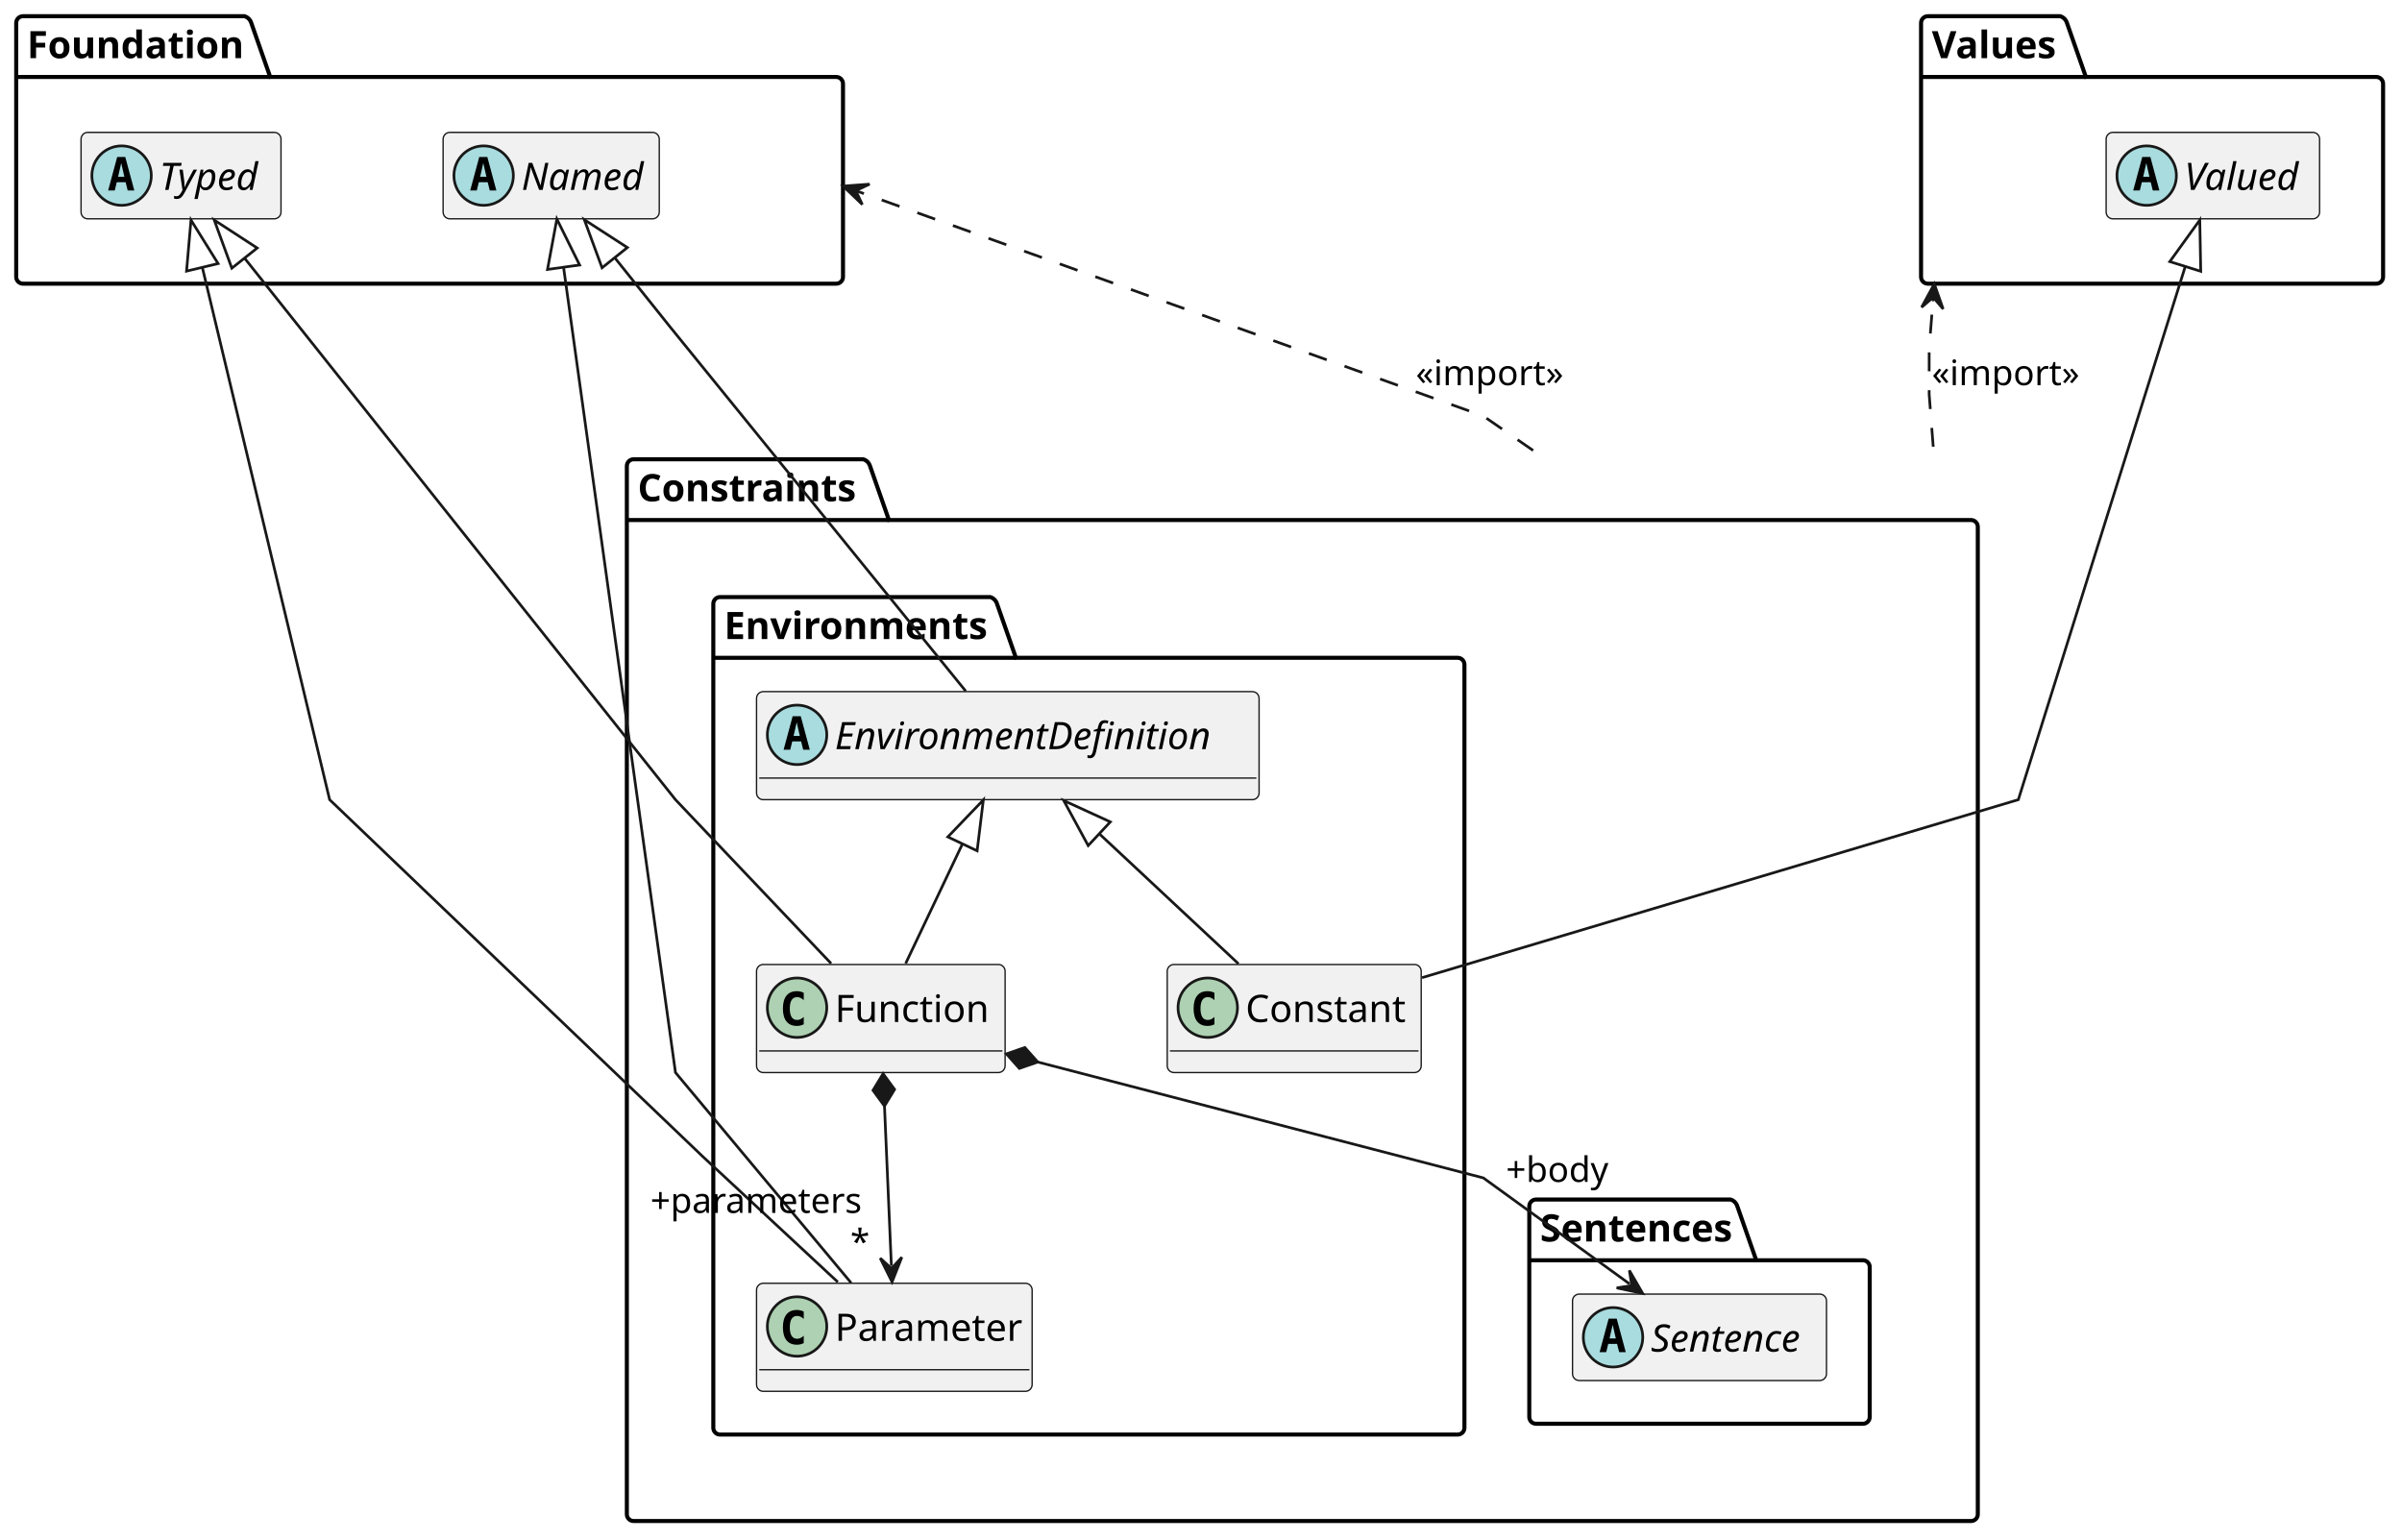
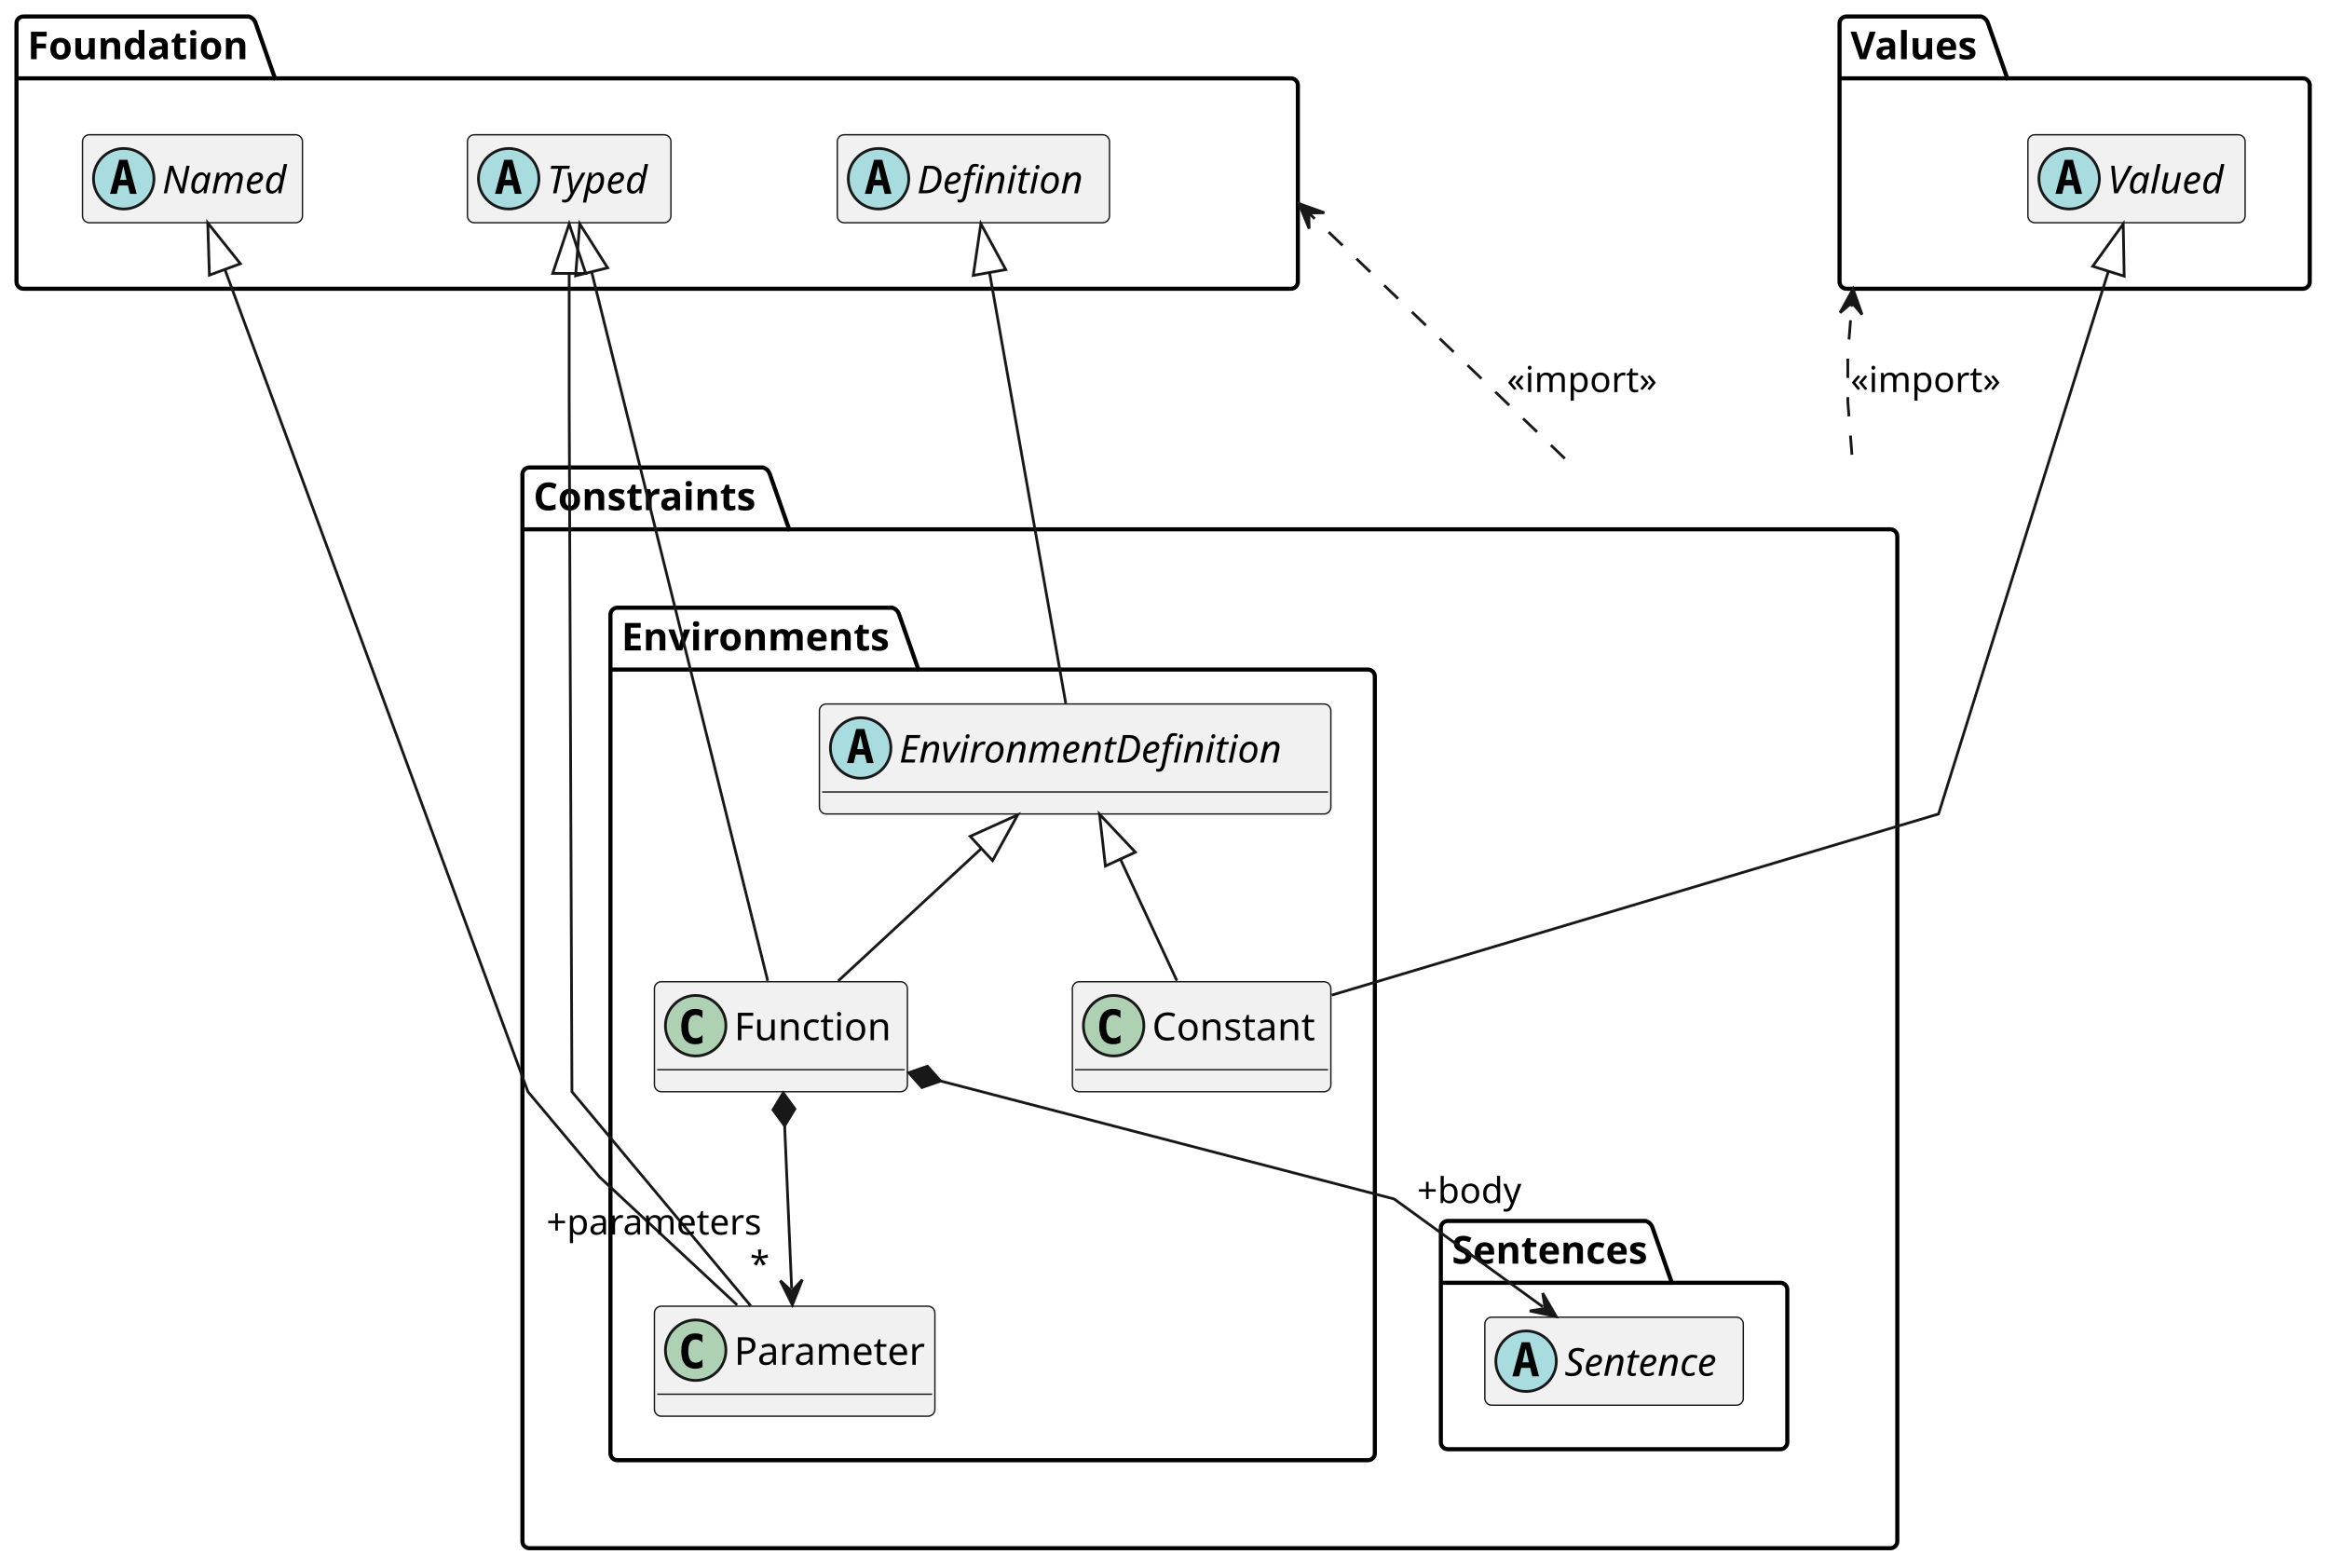
- <svg xmlns="http://www.w3.org/2000/svg" contentStyleType="text/css" height="570px" preserveAspectRatio="none" style="width:889px;height:570px;" version="1.1" viewBox="0 0 889 570" width="889px" zoomAndPan="magnify">
+ <svg xmlns="http://www.w3.org/2000/svg" contentStyleType="text/css" height="570px" preserveAspectRatio="none" style="width:847px;height:570px;" version="1.1" viewBox="0 0 847 570" width="847px" zoomAndPan="magnify">
  <defs />
  <g>
    <g id="cluster_Foundation">
-       <path d="M8.5,6 L90.5,6 A3.75,3.75 0 0 1 93,8.5 L100,28.488 L309.5,28.488 A2.5,2.5 0 0 1 312,30.988 L312,102.5 A2.5,2.5 0 0 1 309.5,105 L8.5,105 A2.5,2.5 0 0 1 6,102.5 L6,8.5 A2.5,2.5 0 0 1 8.5,6 " fill="none" style="stroke:#000000;stroke-width:1.5;" />
+       <path d="M8.5,6 L90.5,6 A3.75,3.75 0 0 1 93,8.5 L100,28.488 L469.5,28.488 A2.5,2.5 0 0 1 472,30.988 L472,102.5 A2.5,2.5 0 0 1 469.5,105 L8.5,105 A2.5,2.5 0 0 1 6,102.5 L6,8.5 A2.5,2.5 0 0 1 8.5,6 " fill="none" style="stroke:#000000;stroke-width:1.5;" />
      <line style="stroke:#000000;stroke-width:1.5;" x1="6" x2="100" y1="28.488" y2="28.488" />
      <text fill="#000000" font-family="sans-serif" font-size="14" font-weight="bold" lengthAdjust="spacing" textLength="81" x="10" y="21.535">Foundation</text>
    </g>
    <g id="cluster_Values">
-       <path d="M713.5,6 L762.5,6 A3.75,3.75 0 0 1 765,8.5 L772,28.488 L879.5,28.488 A2.5,2.5 0 0 1 882,30.988 L882,102.5 A2.5,2.5 0 0 1 879.5,105 L713.5,105 A2.5,2.5 0 0 1 711,102.5 L711,8.5 A2.5,2.5 0 0 1 713.5,6 " fill="none" style="stroke:#000000;stroke-width:1.5;" />
-       <line style="stroke:#000000;stroke-width:1.5;" x1="711" x2="772" y1="28.488" y2="28.488" />
-       <text fill="#000000" font-family="sans-serif" font-size="14" font-weight="bold" lengthAdjust="spacing" textLength="48" x="715" y="21.535">Values</text>
+       <path d="M671.5,6 L720.5,6 A3.75,3.75 0 0 1 723,8.5 L730,28.488 L837.5,28.488 A2.5,2.5 0 0 1 840,30.988 L840,102.5 A2.5,2.5 0 0 1 837.5,105 L671.5,105 A2.5,2.5 0 0 1 669,102.5 L669,8.5 A2.5,2.5 0 0 1 671.5,6 " fill="none" style="stroke:#000000;stroke-width:1.5;" />
+       <line style="stroke:#000000;stroke-width:1.5;" x1="669" x2="730" y1="28.488" y2="28.488" />
+       <text fill="#000000" font-family="sans-serif" font-size="14" font-weight="bold" lengthAdjust="spacing" textLength="48" x="673" y="21.535">Values</text>
    </g>
    <g id="cluster_Constraints">
-       <path d="M234.5,170 L319.5,170 A3.75,3.75 0 0 1 322,172.5 L329,192.488 L729.5,192.488 A2.5,2.5 0 0 1 732,194.988 L732,560.5 A2.5,2.5 0 0 1 729.5,563 L234.5,563 A2.5,2.5 0 0 1 232,560.5 L232,172.5 A2.5,2.5 0 0 1 234.5,170 " fill="none" style="stroke:#000000;stroke-width:1.5;" />
-       <line style="stroke:#000000;stroke-width:1.5;" x1="232" x2="329" y1="192.488" y2="192.488" />
-       <text fill="#000000" font-family="sans-serif" font-size="14" font-weight="bold" lengthAdjust="spacing" textLength="84" x="236" y="185.535">Constraints</text>
+       <path d="M192.5,170 L277.5,170 A3.75,3.75 0 0 1 280,172.5 L287,192.488 L687.5,192.488 A2.5,2.5 0 0 1 690,194.988 L690,560.5 A2.5,2.5 0 0 1 687.5,563 L192.5,563 A2.5,2.5 0 0 1 190,560.5 L190,172.5 A2.5,2.5 0 0 1 192.5,170 " fill="none" style="stroke:#000000;stroke-width:1.5;" />
+       <line style="stroke:#000000;stroke-width:1.5;" x1="190" x2="287" y1="192.488" y2="192.488" />
+       <text fill="#000000" font-family="sans-serif" font-size="14" font-weight="bold" lengthAdjust="spacing" textLength="84" x="194" y="185.535">Constraints</text>
    </g>
    <g id="cluster_Sentences">
-       <path d="M568.5,444 L640.5,444 A3.75,3.75 0 0 1 643,446.5 L650,466.488 L689.5,466.488 A2.5,2.5 0 0 1 692,468.988 L692,524.5 A2.5,2.5 0 0 1 689.5,527 L568.5,527 A2.5,2.5 0 0 1 566,524.5 L566,446.5 A2.5,2.5 0 0 1 568.5,444 " fill="none" style="stroke:#000000;stroke-width:1.5;" />
-       <line style="stroke:#000000;stroke-width:1.5;" x1="566" x2="650" y1="466.488" y2="466.488" />
-       <text fill="#000000" font-family="sans-serif" font-size="14" font-weight="bold" lengthAdjust="spacing" textLength="71" x="570" y="459.535">Sentences</text>
+       <path d="M526.5,444 L598.5,444 A3.75,3.75 0 0 1 601,446.5 L608,466.488 L647.5,466.488 A2.5,2.5 0 0 1 650,468.988 L650,524.5 A2.5,2.5 0 0 1 647.5,527 L526.5,527 A2.5,2.5 0 0 1 524,524.5 L524,446.5 A2.5,2.5 0 0 1 526.5,444 " fill="none" style="stroke:#000000;stroke-width:1.5;" />
+       <line style="stroke:#000000;stroke-width:1.5;" x1="524" x2="608" y1="466.488" y2="466.488" />
+       <text fill="#000000" font-family="sans-serif" font-size="14" font-weight="bold" lengthAdjust="spacing" textLength="71" x="528" y="459.535">Sentences</text>
    </g>
    <g id="cluster_Environments">
-       <path d="M266.5,221 L366.5,221 A3.75,3.75 0 0 1 369,223.5 L376,243.488 L539.5,243.488 A2.5,2.5 0 0 1 542,245.988 L542,528.5 A2.5,2.5 0 0 1 539.5,531 L266.5,531 A2.5,2.5 0 0 1 264,528.5 L264,223.5 A2.5,2.5 0 0 1 266.5,221 " fill="none" style="stroke:#000000;stroke-width:1.5;" />
-       <line style="stroke:#000000;stroke-width:1.5;" x1="264" x2="376" y1="243.488" y2="243.488" />
-       <text fill="#000000" font-family="sans-serif" font-size="14" font-weight="bold" lengthAdjust="spacing" textLength="99" x="268" y="236.535">Environments</text>
+       <path d="M224.5,221 L324.5,221 A3.75,3.75 0 0 1 327,223.5 L334,243.488 L497.5,243.488 A2.5,2.5 0 0 1 500,245.988 L500,528.5 A2.5,2.5 0 0 1 497.5,531 L224.5,531 A2.5,2.5 0 0 1 222,528.5 L222,223.5 A2.5,2.5 0 0 1 224.5,221 " fill="none" style="stroke:#000000;stroke-width:1.5;" />
+       <line style="stroke:#000000;stroke-width:1.5;" x1="222" x2="334" y1="243.488" y2="243.488" />
+       <text fill="#000000" font-family="sans-serif" font-size="14" font-weight="bold" lengthAdjust="spacing" textLength="99" x="226" y="236.535">Environments</text>
+     </g>
+     <g id="elem_Definition">
+       <rect codeLine="9" fill="#F1F1F1" height="32" id="Definition" rx="2.5" ry="2.5" style="stroke:#181818;stroke-width:0.5;" width="99" x="304.5" y="49" />
+       <ellipse cx="319.5" cy="65" fill="#A9DCDF" rx="11" ry="11" style="stroke:#181818;stroke-width:1.0;" />
+       <path d="M319.363,60.348 L318.209,65.42 L320.525,65.42 Z M317.869,58.107 L320.866,58.107 L324.211,70.5 L321.762,70.5 L320.998,67.437 L317.72,67.437 L316.973,70.5 L314.524,70.5 Z " fill="#000000" />
+       <text fill="#000000" font-family="sans-serif" font-size="14" font-style="italic" lengthAdjust="spacing" textLength="67" x="333.5" y="70.291">Definition</text>
    </g>
    <g id="elem_Named">
-       <rect codeLine="9" fill="#F1F1F1" height="32" id="Named" rx="2.5" ry="2.5" style="stroke:#181818;stroke-width:0.5;" width="80" x="164" y="49" />
-       <ellipse cx="179" cy="65" fill="#A9DCDF" rx="11" ry="11" style="stroke:#181818;stroke-width:1.0;" />
-       <path d="M178.863,60.348 L177.709,65.42 L180.025,65.42 Z M177.369,58.107 L180.366,58.107 L183.711,70.5 L181.262,70.5 L180.499,67.437 L177.22,67.437 L176.473,70.5 L174.024,70.5 Z " fill="#000000" />
-       <text fill="#000000" font-family="sans-serif" font-size="14" font-style="italic" lengthAdjust="spacing" textLength="48" x="193" y="70.291">Named</text>
+       <rect codeLine="10" fill="#F1F1F1" height="32" id="Named" rx="2.5" ry="2.5" style="stroke:#181818;stroke-width:0.5;" width="80" x="30" y="49" />
+       <ellipse cx="45" cy="65" fill="#A9DCDF" rx="11" ry="11" style="stroke:#181818;stroke-width:1.0;" />
+       <path d="M44.863,60.348 L43.709,65.42 L46.025,65.42 Z M43.369,58.107 L46.366,58.107 L49.711,70.5 L47.262,70.5 L46.498,67.437 L43.22,67.437 L42.473,70.5 L40.024,70.5 Z " fill="#000000" />
+       <text fill="#000000" font-family="sans-serif" font-size="14" font-style="italic" lengthAdjust="spacing" textLength="48" x="59" y="70.291">Named</text>
    </g>
    <g id="elem_Typed">
-       <rect codeLine="10" fill="#F1F1F1" height="32" id="Typed" rx="2.5" ry="2.5" style="stroke:#181818;stroke-width:0.5;" width="74" x="30" y="49" />
-       <ellipse cx="45" cy="65" fill="#A9DCDF" rx="11" ry="11" style="stroke:#181818;stroke-width:1.0;" />
-       <path d="M44.863,60.348 L43.709,65.42 L46.025,65.42 Z M43.369,58.107 L46.366,58.107 L49.711,70.5 L47.262,70.5 L46.498,67.437 L43.22,67.437 L42.473,70.5 L40.024,70.5 Z " fill="#000000" />
-       <text fill="#000000" font-family="sans-serif" font-size="14" font-style="italic" lengthAdjust="spacing" textLength="42" x="59" y="70.291">Typed</text>
+       <rect codeLine="11" fill="#F1F1F1" height="32" id="Typed" rx="2.5" ry="2.5" style="stroke:#181818;stroke-width:0.5;" width="74" x="170" y="49" />
+       <ellipse cx="185" cy="65" fill="#A9DCDF" rx="11" ry="11" style="stroke:#181818;stroke-width:1.0;" />
+       <path d="M184.863,60.348 L183.709,65.42 L186.025,65.42 Z M183.369,58.107 L186.366,58.107 L189.711,70.5 L187.262,70.5 L186.499,67.437 L183.22,67.437 L182.473,70.5 L180.024,70.5 Z " fill="#000000" />
+       <text fill="#000000" font-family="sans-serif" font-size="14" font-style="italic" lengthAdjust="spacing" textLength="42" x="199" y="70.291">Typed</text>
    </g>
    <g id="elem_Valued">
-       <rect codeLine="15" fill="#F1F1F1" height="32" id="Valued" rx="2.5" ry="2.5" style="stroke:#181818;stroke-width:0.5;" width="79" x="779.5" y="49" />
-       <ellipse cx="794.5" cy="65" fill="#A9DCDF" rx="11" ry="11" style="stroke:#181818;stroke-width:1.0;" />
-       <path d="M794.363,60.348 L793.21,65.42 L795.525,65.42 Z M792.869,58.107 L795.866,58.107 L799.211,70.5 L796.762,70.5 L795.999,67.437 L792.72,67.437 L791.973,70.5 L789.524,70.5 Z " fill="#000000" />
-       <text fill="#000000" font-family="sans-serif" font-size="14" font-style="italic" lengthAdjust="spacing" textLength="47" x="808.5" y="70.291">Valued</text>
+       <rect codeLine="16" fill="#F1F1F1" height="32" id="Valued" rx="2.5" ry="2.5" style="stroke:#181818;stroke-width:0.5;" width="79" x="737.5" y="49" />
+       <ellipse cx="752.5" cy="65" fill="#A9DCDF" rx="11" ry="11" style="stroke:#181818;stroke-width:1.0;" />
+       <path d="M752.363,60.348 L751.21,65.42 L753.525,65.42 Z M750.869,58.107 L753.866,58.107 L757.211,70.5 L754.762,70.5 L753.999,67.437 L750.72,67.437 L749.973,70.5 L747.524,70.5 Z " fill="#000000" />
+       <text fill="#000000" font-family="sans-serif" font-size="14" font-style="italic" lengthAdjust="spacing" textLength="47" x="766.5" y="70.291">Valued</text>
    </g>
    <g id="elem_Sentence">
-       <rect codeLine="21" fill="#F1F1F1" height="32" id="Sentence" rx="2.5" ry="2.5" style="stroke:#181818;stroke-width:0.5;" width="94" x="582" y="479" />
-       <ellipse cx="597" cy="495" fill="#A9DCDF" rx="11" ry="11" style="stroke:#181818;stroke-width:1.0;" />
-       <path d="M596.863,490.348 L595.71,495.42 L598.025,495.42 Z M595.369,488.107 L598.366,488.107 L601.711,500.5 L599.262,500.5 L598.499,497.437 L595.22,497.437 L594.473,500.5 L592.024,500.5 Z " fill="#000000" />
-       <text fill="#000000" font-family="sans-serif" font-size="14" font-style="italic" lengthAdjust="spacing" textLength="62" x="611" y="500.291">Sentence</text>
+       <rect codeLine="22" fill="#F1F1F1" height="32" id="Sentence" rx="2.5" ry="2.5" style="stroke:#181818;stroke-width:0.5;" width="94" x="540" y="479" />
+       <ellipse cx="555" cy="495" fill="#A9DCDF" rx="11" ry="11" style="stroke:#181818;stroke-width:1.0;" />
+       <path d="M554.863,490.348 L553.71,495.42 L556.025,495.42 Z M553.369,488.107 L556.366,488.107 L559.711,500.5 L557.262,500.5 L556.499,497.437 L553.22,497.437 L552.473,500.5 L550.024,500.5 Z " fill="#000000" />
+       <text fill="#000000" font-family="sans-serif" font-size="14" font-style="italic" lengthAdjust="spacing" textLength="62" x="569" y="500.291">Sentence</text>
    </g>
    <g id="elem_EnvironmentDefinition">
-       <rect codeLine="24" fill="#F1F1F1" height="40" id="EnvironmentDefinition" rx="2.5" ry="2.5" style="stroke:#181818;stroke-width:0.5;" width="186" x="280" y="256" />
-       <ellipse cx="295" cy="272" fill="#A9DCDF" rx="11" ry="11" style="stroke:#181818;stroke-width:1.0;" />
-       <path d="M294.863,267.348 L293.709,272.42 L296.025,272.42 Z M293.369,265.107 L296.366,265.107 L299.711,277.5 L297.262,277.5 L296.498,274.437 L293.22,274.437 L292.473,277.5 L290.024,277.5 Z " fill="#000000" />
-       <text fill="#000000" font-family="sans-serif" font-size="14" font-style="italic" lengthAdjust="spacing" textLength="154" x="309" y="277.291">EnvironmentDefinition</text>
-       <line style="stroke:#181818;stroke-width:0.5;" x1="281" x2="465" y1="288" y2="288" />
+       <rect codeLine="25" fill="#F1F1F1" height="40" id="EnvironmentDefinition" rx="2.5" ry="2.5" style="stroke:#181818;stroke-width:0.5;" width="186" x="298" y="256" />
+       <ellipse cx="313" cy="272" fill="#A9DCDF" rx="11" ry="11" style="stroke:#181818;stroke-width:1.0;" />
+       <path d="M312.863,267.348 L311.709,272.42 L314.025,272.42 Z M311.369,265.107 L314.366,265.107 L317.711,277.5 L315.262,277.5 L314.498,274.437 L311.22,274.437 L310.473,277.5 L308.024,277.5 Z " fill="#000000" />
+       <text fill="#000000" font-family="sans-serif" font-size="14" font-style="italic" lengthAdjust="spacing" textLength="154" x="327" y="277.291">EnvironmentDefinition</text>
+       <line style="stroke:#181818;stroke-width:0.5;" x1="299" x2="483" y1="288" y2="288" />
    </g>
    <g id="elem_Function">
-       <rect codeLine="27" fill="#F1F1F1" height="40" id="Function" rx="2.5" ry="2.5" style="stroke:#181818;stroke-width:0.5;" width="92" x="280" y="357" />
-       <ellipse cx="295" cy="373" fill="#ADD1B2" rx="11" ry="11" style="stroke:#181818;stroke-width:1.0;" />
-       <path d="M297.473,379.143 Q296.892,379.442 296.253,379.591 Q295.614,379.741 294.908,379.741 Q292.401,379.741 291.082,378.089 Q289.762,376.437 289.762,373.316 Q289.762,370.187 291.082,368.535 Q292.401,366.883 294.908,366.883 Q295.614,366.883 296.261,367.032 Q296.909,367.182 297.473,367.481 L297.473,370.203 Q296.842,369.622 296.249,369.352 Q295.655,369.082 295.024,369.082 Q293.68,369.082 292.995,370.149 Q292.31,371.216 292.31,373.316 Q292.31,375.408 292.995,376.474 Q293.68,377.541 295.024,377.541 Q295.655,377.541 296.249,377.271 Q296.842,377.002 297.473,376.42 Z " fill="#000000" />
-       <text fill="#000000" font-family="sans-serif" font-size="14" lengthAdjust="spacing" textLength="60" x="309" y="378.291">Function</text>
-       <line style="stroke:#181818;stroke-width:0.5;" x1="281" x2="371" y1="389" y2="389" />
+       <rect codeLine="28" fill="#F1F1F1" height="40" id="Function" rx="2.5" ry="2.5" style="stroke:#181818;stroke-width:0.5;" width="92" x="238" y="357" />
+       <ellipse cx="253" cy="373" fill="#ADD1B2" rx="11" ry="11" style="stroke:#181818;stroke-width:1.0;" />
+       <path d="M255.473,379.143 Q254.892,379.442 254.253,379.591 Q253.614,379.741 252.908,379.741 Q250.401,379.741 249.082,378.089 Q247.762,376.437 247.762,373.316 Q247.762,370.187 249.082,368.535 Q250.401,366.883 252.908,366.883 Q253.614,366.883 254.261,367.032 Q254.909,367.182 255.473,367.481 L255.473,370.203 Q254.842,369.622 254.249,369.352 Q253.655,369.082 253.024,369.082 Q251.68,369.082 250.995,370.149 Q250.31,371.216 250.31,373.316 Q250.31,375.408 250.995,376.474 Q251.68,377.541 253.024,377.541 Q253.655,377.541 254.249,377.271 Q254.842,377.002 255.473,376.42 Z " fill="#000000" />
+       <text fill="#000000" font-family="sans-serif" font-size="14" lengthAdjust="spacing" textLength="60" x="267" y="378.291">Function</text>
+       <line style="stroke:#181818;stroke-width:0.5;" x1="239" x2="329" y1="389" y2="389" />
    </g>
    <g id="elem_Parameter">
-       <rect codeLine="32" fill="#F1F1F1" height="40" id="Parameter" rx="2.5" ry="2.5" style="stroke:#181818;stroke-width:0.5;" width="102" x="280" y="475" />
-       <ellipse cx="295" cy="491" fill="#ADD1B2" rx="11" ry="11" style="stroke:#181818;stroke-width:1.0;" />
-       <path d="M297.473,497.143 Q296.892,497.442 296.253,497.591 Q295.614,497.741 294.908,497.741 Q292.401,497.741 291.082,496.089 Q289.762,494.437 289.762,491.316 Q289.762,488.187 291.082,486.535 Q292.401,484.883 294.908,484.883 Q295.614,484.883 296.261,485.032 Q296.909,485.182 297.473,485.481 L297.473,488.203 Q296.842,487.622 296.249,487.352 Q295.655,487.082 295.024,487.082 Q293.68,487.082 292.995,488.149 Q292.31,489.216 292.31,491.316 Q292.31,493.408 292.995,494.474 Q293.68,495.541 295.024,495.541 Q295.655,495.541 296.249,495.271 Q296.842,495.002 297.473,494.42 Z " fill="#000000" />
-       <text fill="#000000" font-family="sans-serif" font-size="14" lengthAdjust="spacing" textLength="70" x="309" y="496.291">Parameter</text>
-       <line style="stroke:#181818;stroke-width:0.5;" x1="281" x2="381" y1="507" y2="507" />
+       <rect codeLine="33" fill="#F1F1F1" height="40" id="Parameter" rx="2.5" ry="2.5" style="stroke:#181818;stroke-width:0.5;" width="102" x="238" y="475" />
+       <ellipse cx="253" cy="491" fill="#ADD1B2" rx="11" ry="11" style="stroke:#181818;stroke-width:1.0;" />
+       <path d="M255.473,497.143 Q254.892,497.442 254.253,497.591 Q253.614,497.741 252.908,497.741 Q250.401,497.741 249.082,496.089 Q247.762,494.437 247.762,491.316 Q247.762,488.187 249.082,486.535 Q250.401,484.883 252.908,484.883 Q253.614,484.883 254.261,485.032 Q254.909,485.182 255.473,485.481 L255.473,488.203 Q254.842,487.622 254.249,487.352 Q253.655,487.082 253.024,487.082 Q251.68,487.082 250.995,488.149 Q250.31,489.216 250.31,491.316 Q250.31,493.408 250.995,494.474 Q251.68,495.541 253.024,495.541 Q253.655,495.541 254.249,495.271 Q254.842,495.002 255.473,494.42 Z " fill="#000000" />
+       <text fill="#000000" font-family="sans-serif" font-size="14" lengthAdjust="spacing" textLength="70" x="267" y="496.291">Parameter</text>
+       <line style="stroke:#181818;stroke-width:0.5;" x1="239" x2="339" y1="507" y2="507" />
    </g>
    <g id="elem_Constant">
-       <rect codeLine="37" fill="#F1F1F1" height="40" id="Constant" rx="2.5" ry="2.5" style="stroke:#181818;stroke-width:0.5;" width="94" x="432" y="357" />
-       <ellipse cx="447" cy="373" fill="#ADD1B2" rx="11" ry="11" style="stroke:#181818;stroke-width:1.0;" />
-       <path d="M449.473,379.143 Q448.892,379.442 448.253,379.591 Q447.614,379.741 446.908,379.741 Q444.401,379.741 443.082,378.089 Q441.762,376.437 441.762,373.316 Q441.762,370.187 443.082,368.535 Q444.401,366.883 446.908,366.883 Q447.614,366.883 448.261,367.032 Q448.909,367.182 449.473,367.481 L449.473,370.203 Q448.842,369.622 448.249,369.352 Q447.655,369.082 447.024,369.082 Q445.68,369.082 444.995,370.149 Q444.31,371.216 444.31,373.316 Q444.31,375.408 444.995,376.474 Q445.68,377.541 447.024,377.541 Q447.655,377.541 448.249,377.271 Q448.842,377.002 449.473,376.42 Z " fill="#000000" />
-       <text fill="#000000" font-family="sans-serif" font-size="14" lengthAdjust="spacing" textLength="62" x="461" y="378.291">Constant</text>
-       <line style="stroke:#181818;stroke-width:0.5;" x1="433" x2="525" y1="389" y2="389" />
+       <rect codeLine="38" fill="#F1F1F1" height="40" id="Constant" rx="2.5" ry="2.5" style="stroke:#181818;stroke-width:0.5;" width="94" x="390" y="357" />
+       <ellipse cx="405" cy="373" fill="#ADD1B2" rx="11" ry="11" style="stroke:#181818;stroke-width:1.0;" />
+       <path d="M407.473,379.143 Q406.892,379.442 406.253,379.591 Q405.614,379.741 404.908,379.741 Q402.401,379.741 401.082,378.089 Q399.762,376.437 399.762,373.316 Q399.762,370.187 401.082,368.535 Q402.401,366.883 404.908,366.883 Q405.614,366.883 406.261,367.032 Q406.909,367.182 407.473,367.481 L407.473,370.203 Q406.842,369.622 406.249,369.352 Q405.655,369.082 405.024,369.082 Q403.68,369.082 402.995,370.149 Q402.31,371.216 402.31,373.316 Q402.31,375.408 402.995,376.474 Q403.68,377.541 405.024,377.541 Q405.655,377.541 406.249,377.271 Q406.842,377.002 407.473,376.42 Z " fill="#000000" />
+       <text fill="#000000" font-family="sans-serif" font-size="14" lengthAdjust="spacing" textLength="62" x="419" y="378.291">Constant</text>
+       <line style="stroke:#181818;stroke-width:0.5;" x1="391" x2="483" y1="389" y2="389" />
    </g>
-     <g id="link_Named_EnvironmentDefinition">
-       <path codeLine="25" d="M227.507,95.374 C240.527,111.644 248,121 248,121 C248,121 323.91,214.52 357.42,255.81 " fill="none" id="Named-backto-EnvironmentDefinition" style="stroke:#181818;stroke-width:1.0;" />
-       <polygon fill="none" points="216.26,81.32,222.822,99.123,232.191,91.625,216.26,81.32" style="stroke:#181818;stroke-width:1.0;" />
+     <g id="link_Definition_EnvironmentDefinition">
+       <path codeLine="26" d="M359.86,99.094 C366.49,136.514 380.31,214.6 387.59,255.75 " fill="none" id="Definition-backto-EnvironmentDefinition" style="stroke:#181818;stroke-width:1.0;" />
+       <polygon fill="none" points="356.72,81.37,353.952,100.141,365.768,98.047,356.72,81.37" style="stroke:#181818;stroke-width:1.0;" />
    </g>
    <g id="link_EnvironmentDefinition_Function">
-       <path codeLine="28" d="M356.22,312.351 C347.95,329.771 343.51,339.13 335.19,356.63 " fill="none" id="EnvironmentDefinition-backto-Function" style="stroke:#181818;stroke-width:1.0;" />
-       <polygon fill="none" points="363.94,296.09,350.8,309.777,361.641,314.924,363.94,296.09" style="stroke:#181818;stroke-width:1.0;" />
+       <path codeLine="29" d="M356.908,308.545 C338.048,325.995 323.67,339.3 304.83,356.73 " fill="none" id="EnvironmentDefinition-backto-Function" style="stroke:#181818;stroke-width:1.0;" />
+       <polygon fill="none" points="370.12,296.32,352.833,304.14,360.983,312.949,370.12,296.32" style="stroke:#181818;stroke-width:1.0;" />
    </g>
    <g id="link_Typed_Function">
-       <path codeLine="29" d="M90.497,95.536 C131.527,147.106 250,296 250,296 C250,296 285.11,332.96 307.6,356.63 " fill="none" id="Typed-backto-Function" style="stroke:#181818;stroke-width:1.0;" />
-       <polygon fill="none" points="79.29,81.45,85.802,99.271,95.192,91.8,79.29,81.45" style="stroke:#181818;stroke-width:1.0;" />
+       <path codeLine="30" d="M215.157,98.84 C227.957,150.4 265.04,299.65 279.2,356.67 " fill="none" id="Typed-backto-Function" style="stroke:#181818;stroke-width:1.0;" />
+       <polygon fill="none" points="210.82,81.37,209.334,100.285,220.98,97.394,210.82,81.37" style="stroke:#181818;stroke-width:1.0;" />
    </g>
    <g id="link_Function_Sentence">
-       <path codeLine="30" d="M384.094,393.111 C449.443,410.111 549,436 549,436 C549,436 579.422,458.058 603.122,475.238 " fill="none" id="Function-Sentence" style="stroke:#181818;stroke-width:1.0;" />
-       <polygon fill="#181818" points="372.48,390.09,377.28,395.472,384.094,393.111,379.294,387.729,372.48,390.09" style="stroke:#181818;stroke-width:1.0;" />
-       <polygon fill="#181818" points="607.98,478.76,603.041,470.239,603.932,475.825,598.346,476.716,607.98,478.76" style="stroke:#181818;stroke-width:1.0;" />
-       <text fill="#000000" font-family="sans-serif" font-size="13" lengthAdjust="spacing" textLength="41" x="557.379" y="437.478">+body</text>
-       <text fill="#000000" font-family="sans-serif" font-size="13" lengthAdjust="spacing" textLength="4" x="575.879" y="452.788"> </text>
-       <text fill="#000000" font-family="sans-serif" font-size="13" lengthAdjust="spacing" textLength="4" x="575.879" y="468.099"> </text>
+       <path codeLine="31" d="M342.094,393.111 C407.443,410.111 507,436 507,436 C507,436 537.422,458.058 561.122,475.238 " fill="none" id="Function-Sentence" style="stroke:#181818;stroke-width:1.0;" />
+       <polygon fill="#181818" points="330.48,390.09,335.28,395.472,342.094,393.111,337.294,387.729,330.48,390.09" style="stroke:#181818;stroke-width:1.0;" />
+       <polygon fill="#181818" points="565.98,478.76,561.041,470.239,561.932,475.825,556.346,476.716,565.98,478.76" style="stroke:#181818;stroke-width:1.0;" />
+       <text fill="#000000" font-family="sans-serif" font-size="13" lengthAdjust="spacing" textLength="41" x="515.379" y="437.478">+body</text>
+       <text fill="#000000" font-family="sans-serif" font-size="13" lengthAdjust="spacing" textLength="4" x="533.879" y="452.788"> </text>
+       <text fill="#000000" font-family="sans-serif" font-size="13" lengthAdjust="spacing" textLength="4" x="533.879" y="468.099"> </text>
    </g>
    <g id="link_Named_Parameter">
-       <path codeLine="33" d="M208.578,98.909 C217.578,163.669 250,397 250,397 C250,397 291.39,446.57 315,474.84 " fill="none" id="Named-backto-Parameter" style="stroke:#181818;stroke-width:1.0;" />
-       <polygon fill="none" points="206.1,81.08,202.635,99.735,214.521,98.083,206.1,81.08" style="stroke:#181818;stroke-width:1.0;" />
+       <path codeLine="34" d="M81.785,97.969 C105.655,162.729 192,397 192,397 C192,397 218,428 218,428 C218,428 247.14,455.09 268.08,474.55 " fill="none" id="Named-backto-Parameter" style="stroke:#181818;stroke-width:1.0;" />
+       <polygon fill="none" points="75.56,81.08,76.156,100.044,87.415,95.894,75.56,81.08" style="stroke:#181818;stroke-width:1.0;" />
    </g>
    <g id="link_Typed_Parameter">
-       <path codeLine="34" d="M74.879,98.956 C87.219,150.526 122,296 122,296 C122,296 260,428 260,428 C260,428 289.14,455.09 310.08,474.55 " fill="none" id="Typed-backto-Parameter" style="stroke:#181818;stroke-width:1.0;" />
-       <polygon fill="none" points="70.69,81.45,69.044,100.352,80.714,97.559,70.69,81.45" style="stroke:#181818;stroke-width:1.0;" />
+       <path codeLine="35" d="M207,99.42 C207,122.67 207,146 207,146 C207,146 208,397 208,397 C208,397 249.39,446.57 273,474.84 " fill="none" id="Typed-backto-Parameter" style="stroke:#181818;stroke-width:1.0;" />
+       <polygon fill="none" points="207,81.42,201,99.42,213,99.42,207,81.42" style="stroke:#181818;stroke-width:1.0;" />
    </g>
    <g id="link_Function_Parameter">
-       <path codeLine="35" d="M327.355,409.409 C328.275,430.819 328.983,447.086 329.903,468.526 " fill="none" id="Function-Parameter" style="stroke:#181818;stroke-width:1.0;" />
-       <polygon fill="#181818" points="326.84,397.42,323.101,403.586,327.355,409.409,331.094,403.243,326.84,397.42" style="stroke:#181818;stroke-width:1.0;" />
-       <polygon fill="#181818" points="330.16,474.52,333.771,465.357,329.946,469.525,325.778,465.7,330.16,474.52" style="stroke:#181818;stroke-width:1.0;" />
-       <text fill="#000000" font-family="sans-serif" font-size="13" lengthAdjust="spacing" textLength="80" x="240.716" y="448.955">+parameters</text>
-       <text fill="#000000" font-family="sans-serif" font-size="13" lengthAdjust="spacing" textLength="6" x="314.716" y="464.266">*</text>
+       <path codeLine="36" d="M285.355,409.409 C286.275,430.819 286.983,447.086 287.903,468.526 " fill="none" id="Function-Parameter" style="stroke:#181818;stroke-width:1.0;" />
+       <polygon fill="#181818" points="284.84,397.42,281.101,403.586,285.355,409.409,289.094,403.243,284.84,397.42" style="stroke:#181818;stroke-width:1.0;" />
+       <polygon fill="#181818" points="288.16,474.52,291.771,465.357,287.946,469.525,283.778,465.7,288.16,474.52" style="stroke:#181818;stroke-width:1.0;" />
+       <text fill="#000000" font-family="sans-serif" font-size="13" lengthAdjust="spacing" textLength="80" x="198.716" y="448.955">+parameters</text>
+       <text fill="#000000" font-family="sans-serif" font-size="13" lengthAdjust="spacing" textLength="6" x="272.716" y="464.266">*</text>
    </g>
    <g id="link_EnvironmentDefinition_Constant">
-       <path codeLine="38" d="M406.844,308.608 C425.524,326.058 439.7,339.3 458.36,356.73 " fill="none" id="EnvironmentDefinition-backto-Constant" style="stroke:#181818;stroke-width:1.0;" />
-       <polygon fill="none" points="393.69,296.32,402.748,312.992,410.939,304.223,393.69,296.32" style="stroke:#181818;stroke-width:1.0;" />
+       <path codeLine="39" d="M407.452,312.415 C415.542,329.835 419.87,339.13 428,356.63 " fill="none" id="EnvironmentDefinition-backto-Constant" style="stroke:#181818;stroke-width:1.0;" />
+       <polygon fill="none" points="399.87,296.09,402.01,314.943,412.894,309.888,399.87,296.09" style="stroke:#181818;stroke-width:1.0;" />
    </g>
    <g id="link_Valued_Constant">
-       <path codeLine="39" d="M808.784,98.628 C792.644,150.198 747,296 747,296 C747,296 603.23,338.92 526.3,361.88 " fill="none" id="Valued-backto-Constant" style="stroke:#181818;stroke-width:1.0;" />
-       <polygon fill="none" points="814.16,81.45,803.058,96.836,814.51,100.42,814.16,81.45" style="stroke:#181818;stroke-width:1.0;" />
+       <path codeLine="40" d="M766.784,98.628 C750.644,150.198 705,296 705,296 C705,296 561.23,338.92 484.3,361.88 " fill="none" id="Valued-backto-Constant" style="stroke:#181818;stroke-width:1.0;" />
+       <polygon fill="none" points="772.16,81.45,761.058,96.836,772.51,100.42,772.16,81.45" style="stroke:#181818;stroke-width:1.0;" />
    </g>
    <g id="link_Foundation_Constraints">
-       <path codeLine="42" d="M317.681,70.918 C318.462,71.198 314.779,69.876 315.648,70.188 C322.604,72.686 332.335,76.181 343.906,80.336 C367.047,88.648 397.549,99.603 427.934,110.516 C488.702,132.343 549,154 549,154 C549,154 551.649,155.832 556.297,159.045 C558.62,160.652 561.443,162.604 564.684,164.845 C566.304,165.965 568.029,167.158 569.848,168.416 C570.303,168.73 570.764,169.048 571.23,169.371 C571.463,169.532 571.698,169.694 571.934,169.858 " fill="none" id="Foundation-backto-Constraints" style="stroke:#181818;stroke-width:1.0;stroke-dasharray:7.0,7.0;" />
-       <polygon fill="#181818" points="312.034,68.89,319.153,75.697,316.74,70.58,321.856,68.167,312.034,68.89" style="stroke:#181818;stroke-width:1.0;" />
-       <text fill="#000000" font-family="sans-serif" font-size="13" lengthAdjust="spacing" textLength="56" x="524" y="142.568">«import»</text>
+       <path codeLine="43" d="M476.7,78.171 C477.405,78.847 474.338,75.908 475.118,76.655 C481.352,82.632 489.91,90.836 500.016,100.526 C510.123,110.215 521.778,121.389 534.207,133.305 C540.422,139.264 546.83,145.407 553.335,151.643 C556.587,154.762 559.864,157.903 563.153,161.056 C564.797,162.632 566.444,164.212 568.093,165.792 C568.918,166.583 569.742,167.374 570.567,168.164 C570.98,168.56 571.392,168.955 571.805,169.351 C572.011,169.549 572.217,169.746 572.424,169.944 " fill="none" id="Foundation-backto-Constraints" style="stroke:#181818;stroke-width:1.0;stroke-dasharray:7.0,7.0;" />
+       <polygon fill="#181818" points="472.368,74.019,476.097,83.135,475.978,77.479,481.633,77.36,472.368,74.019" style="stroke:#181818;stroke-width:1.0;" />
+       <text fill="#000000" font-family="sans-serif" font-size="13" lengthAdjust="spacing" textLength="56" x="548" y="142.568">«import»</text>
    </g>
    <g id="link_Values_Constraints">
-       <path codeLine="43" d="M715.423,111.056 C715.386,111.527 715.795,106.367 715.758,106.832 C715.684,107.762 715.611,108.681 715.54,109.583 C715.253,113.194 714.987,116.555 714.759,119.431 C714.303,125.184 714,129 714,129 C714,129 714,146 714,146 C714,146 714.606,153.812 715.519,165.592 C715.576,166.329 715.634,167.08 715.693,167.847 C715.723,168.23 715.753,168.617 715.783,169.007 C715.799,169.202 715.814,169.398 715.829,169.595 " fill="none" id="Values-backto-Constraints" style="stroke:#181818;stroke-width:1.0;stroke-dasharray:7.0,7.0;" />
-       <polygon fill="#181818" points="715.898,105.075,711.198,113.731,715.502,110.059,719.173,114.363,715.898,105.075" style="stroke:#181818;stroke-width:1.0;" />
-       <text fill="#000000" font-family="sans-serif" font-size="13" lengthAdjust="spacing" textLength="56" x="715" y="142.568">«import»</text>
+       <path codeLine="44" d="M673.423,111.056 C673.386,111.527 673.795,106.367 673.758,106.832 C673.684,107.762 673.611,108.681 673.54,109.583 C673.253,113.194 672.987,116.555 672.759,119.431 C672.303,125.184 672,129 672,129 C672,129 672,146 672,146 C672,146 672.606,153.812 673.519,165.592 C673.576,166.329 673.634,167.08 673.693,167.847 C673.723,168.23 673.753,168.617 673.783,169.007 C673.799,169.202 673.814,169.398 673.829,169.595 " fill="none" id="Values-backto-Constraints" style="stroke:#181818;stroke-width:1.0;stroke-dasharray:7.0,7.0;" />
+       <polygon fill="#181818" points="673.898,105.075,669.198,113.731,673.502,110.059,677.173,114.363,673.898,105.075" style="stroke:#181818;stroke-width:1.0;" />
+       <text fill="#000000" font-family="sans-serif" font-size="13" lengthAdjust="spacing" textLength="56" x="673" y="142.568">«import»</text>
    </g>
  </g>
</svg>
